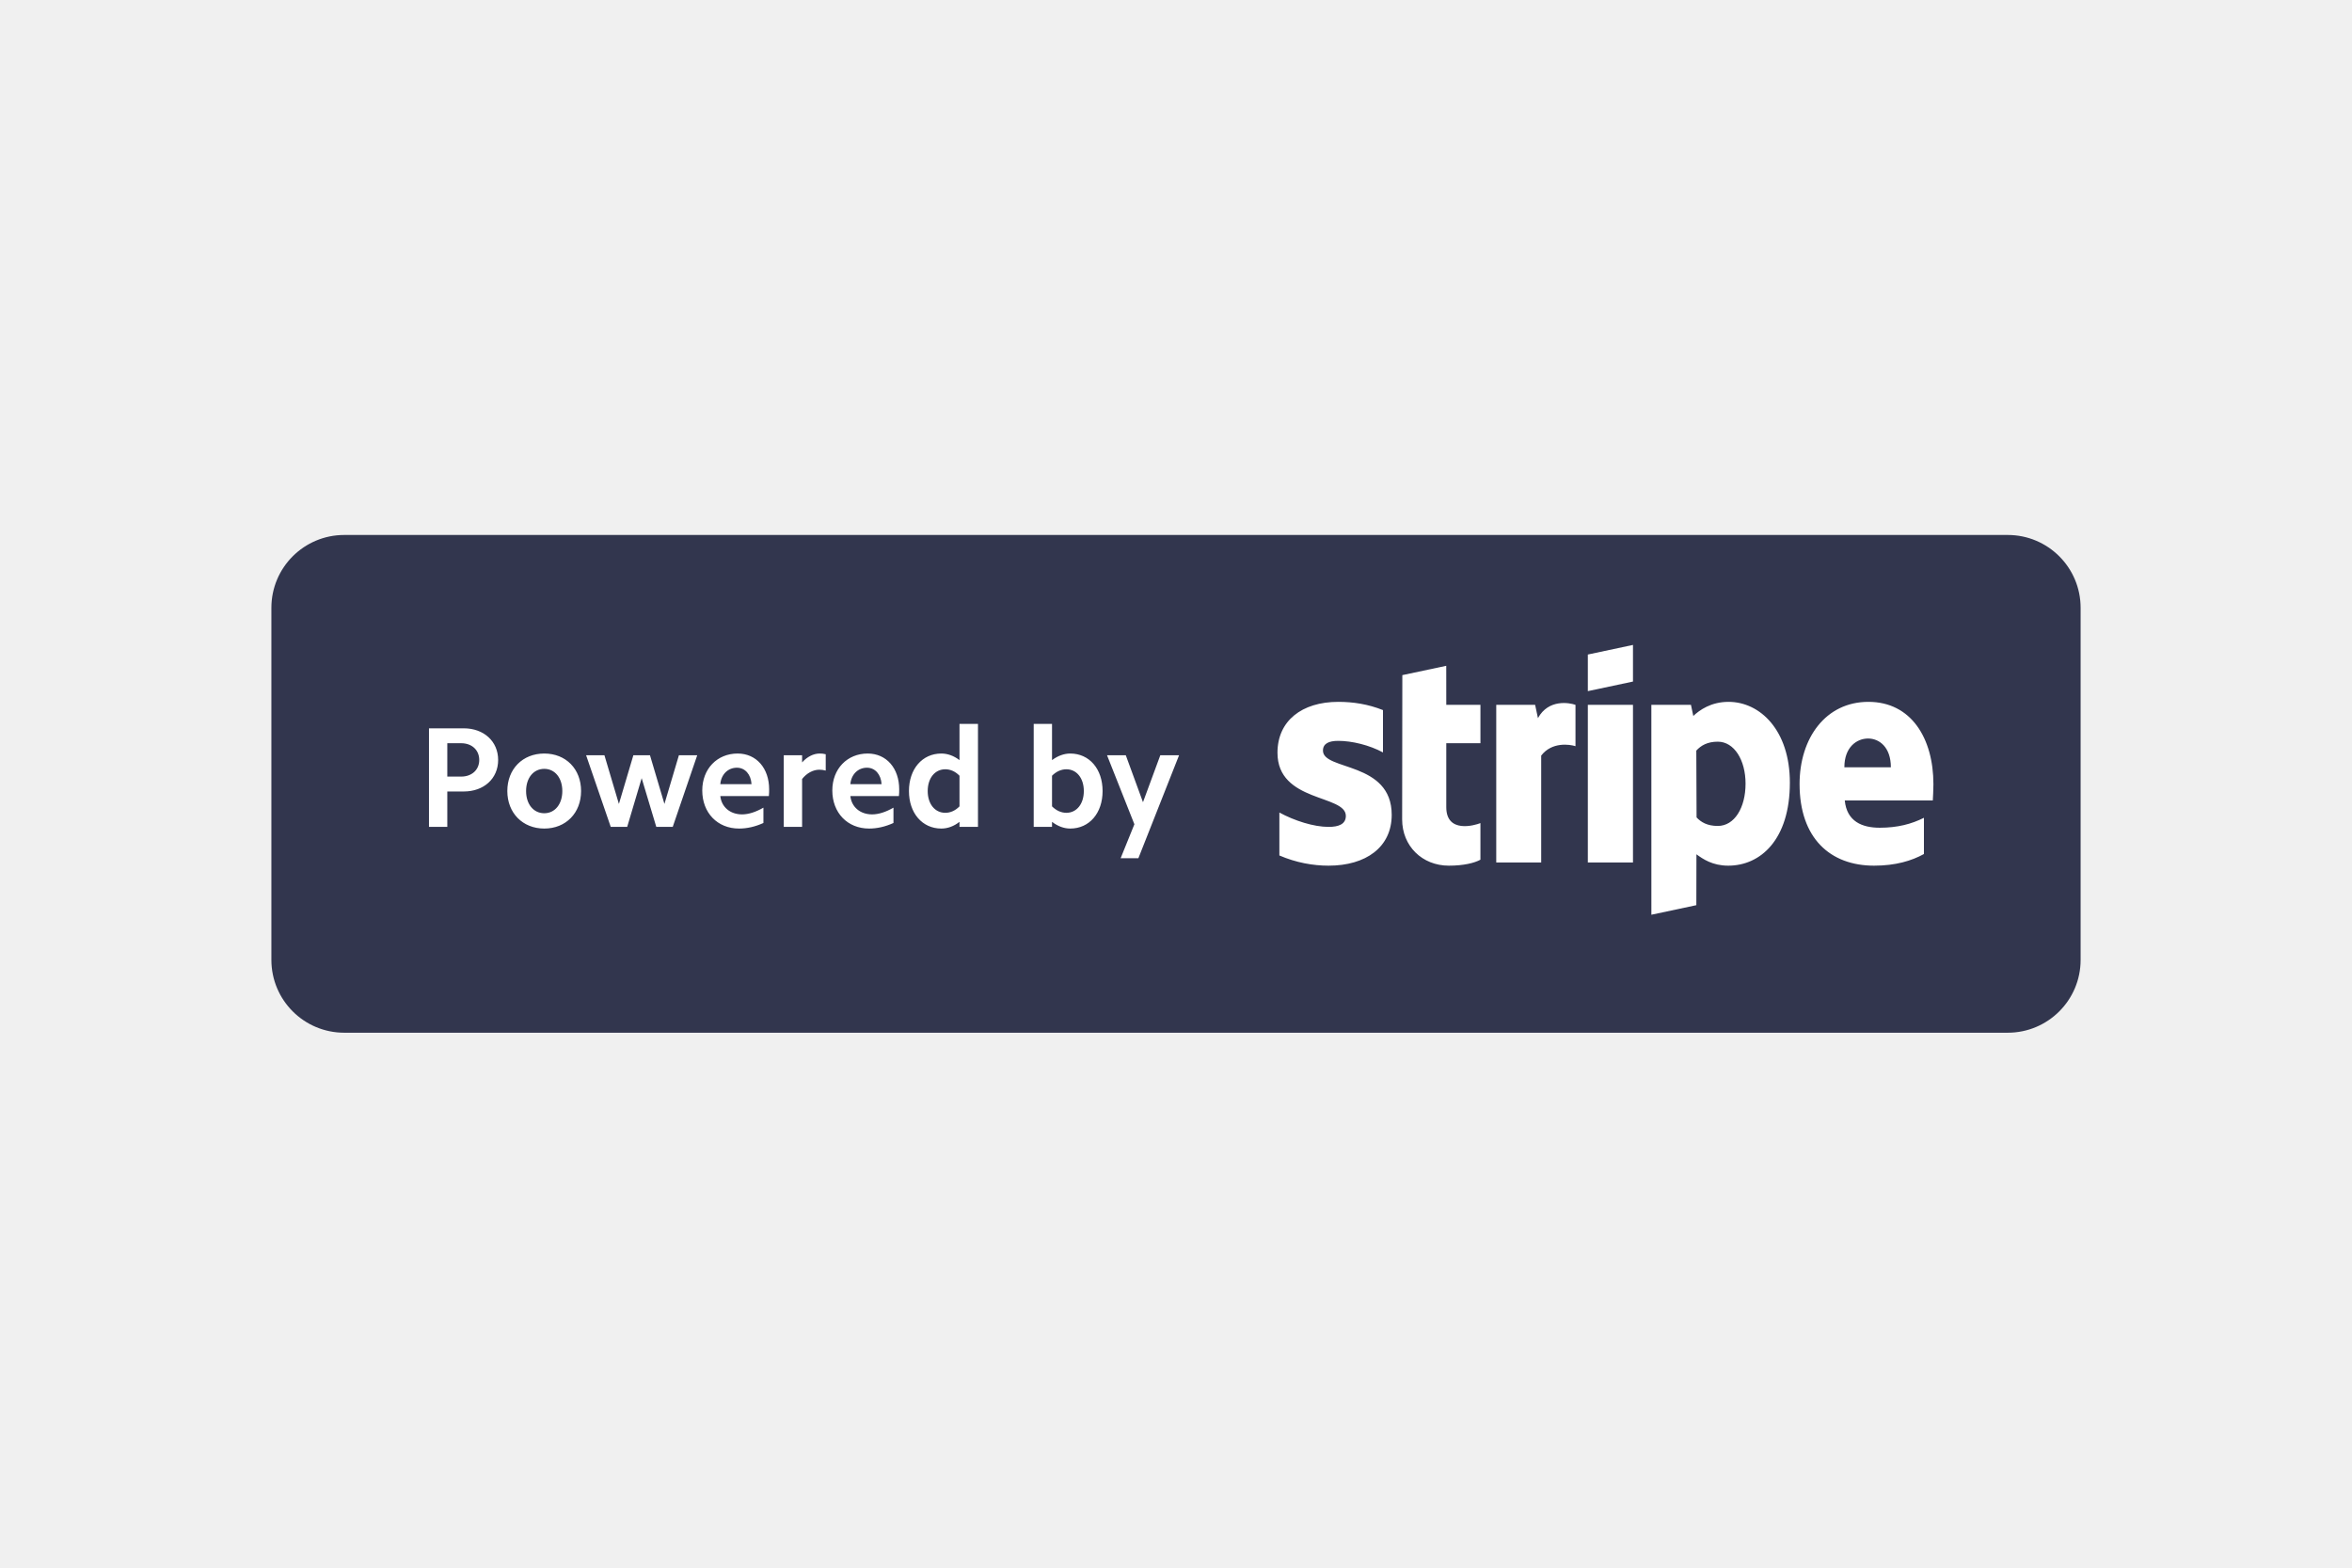
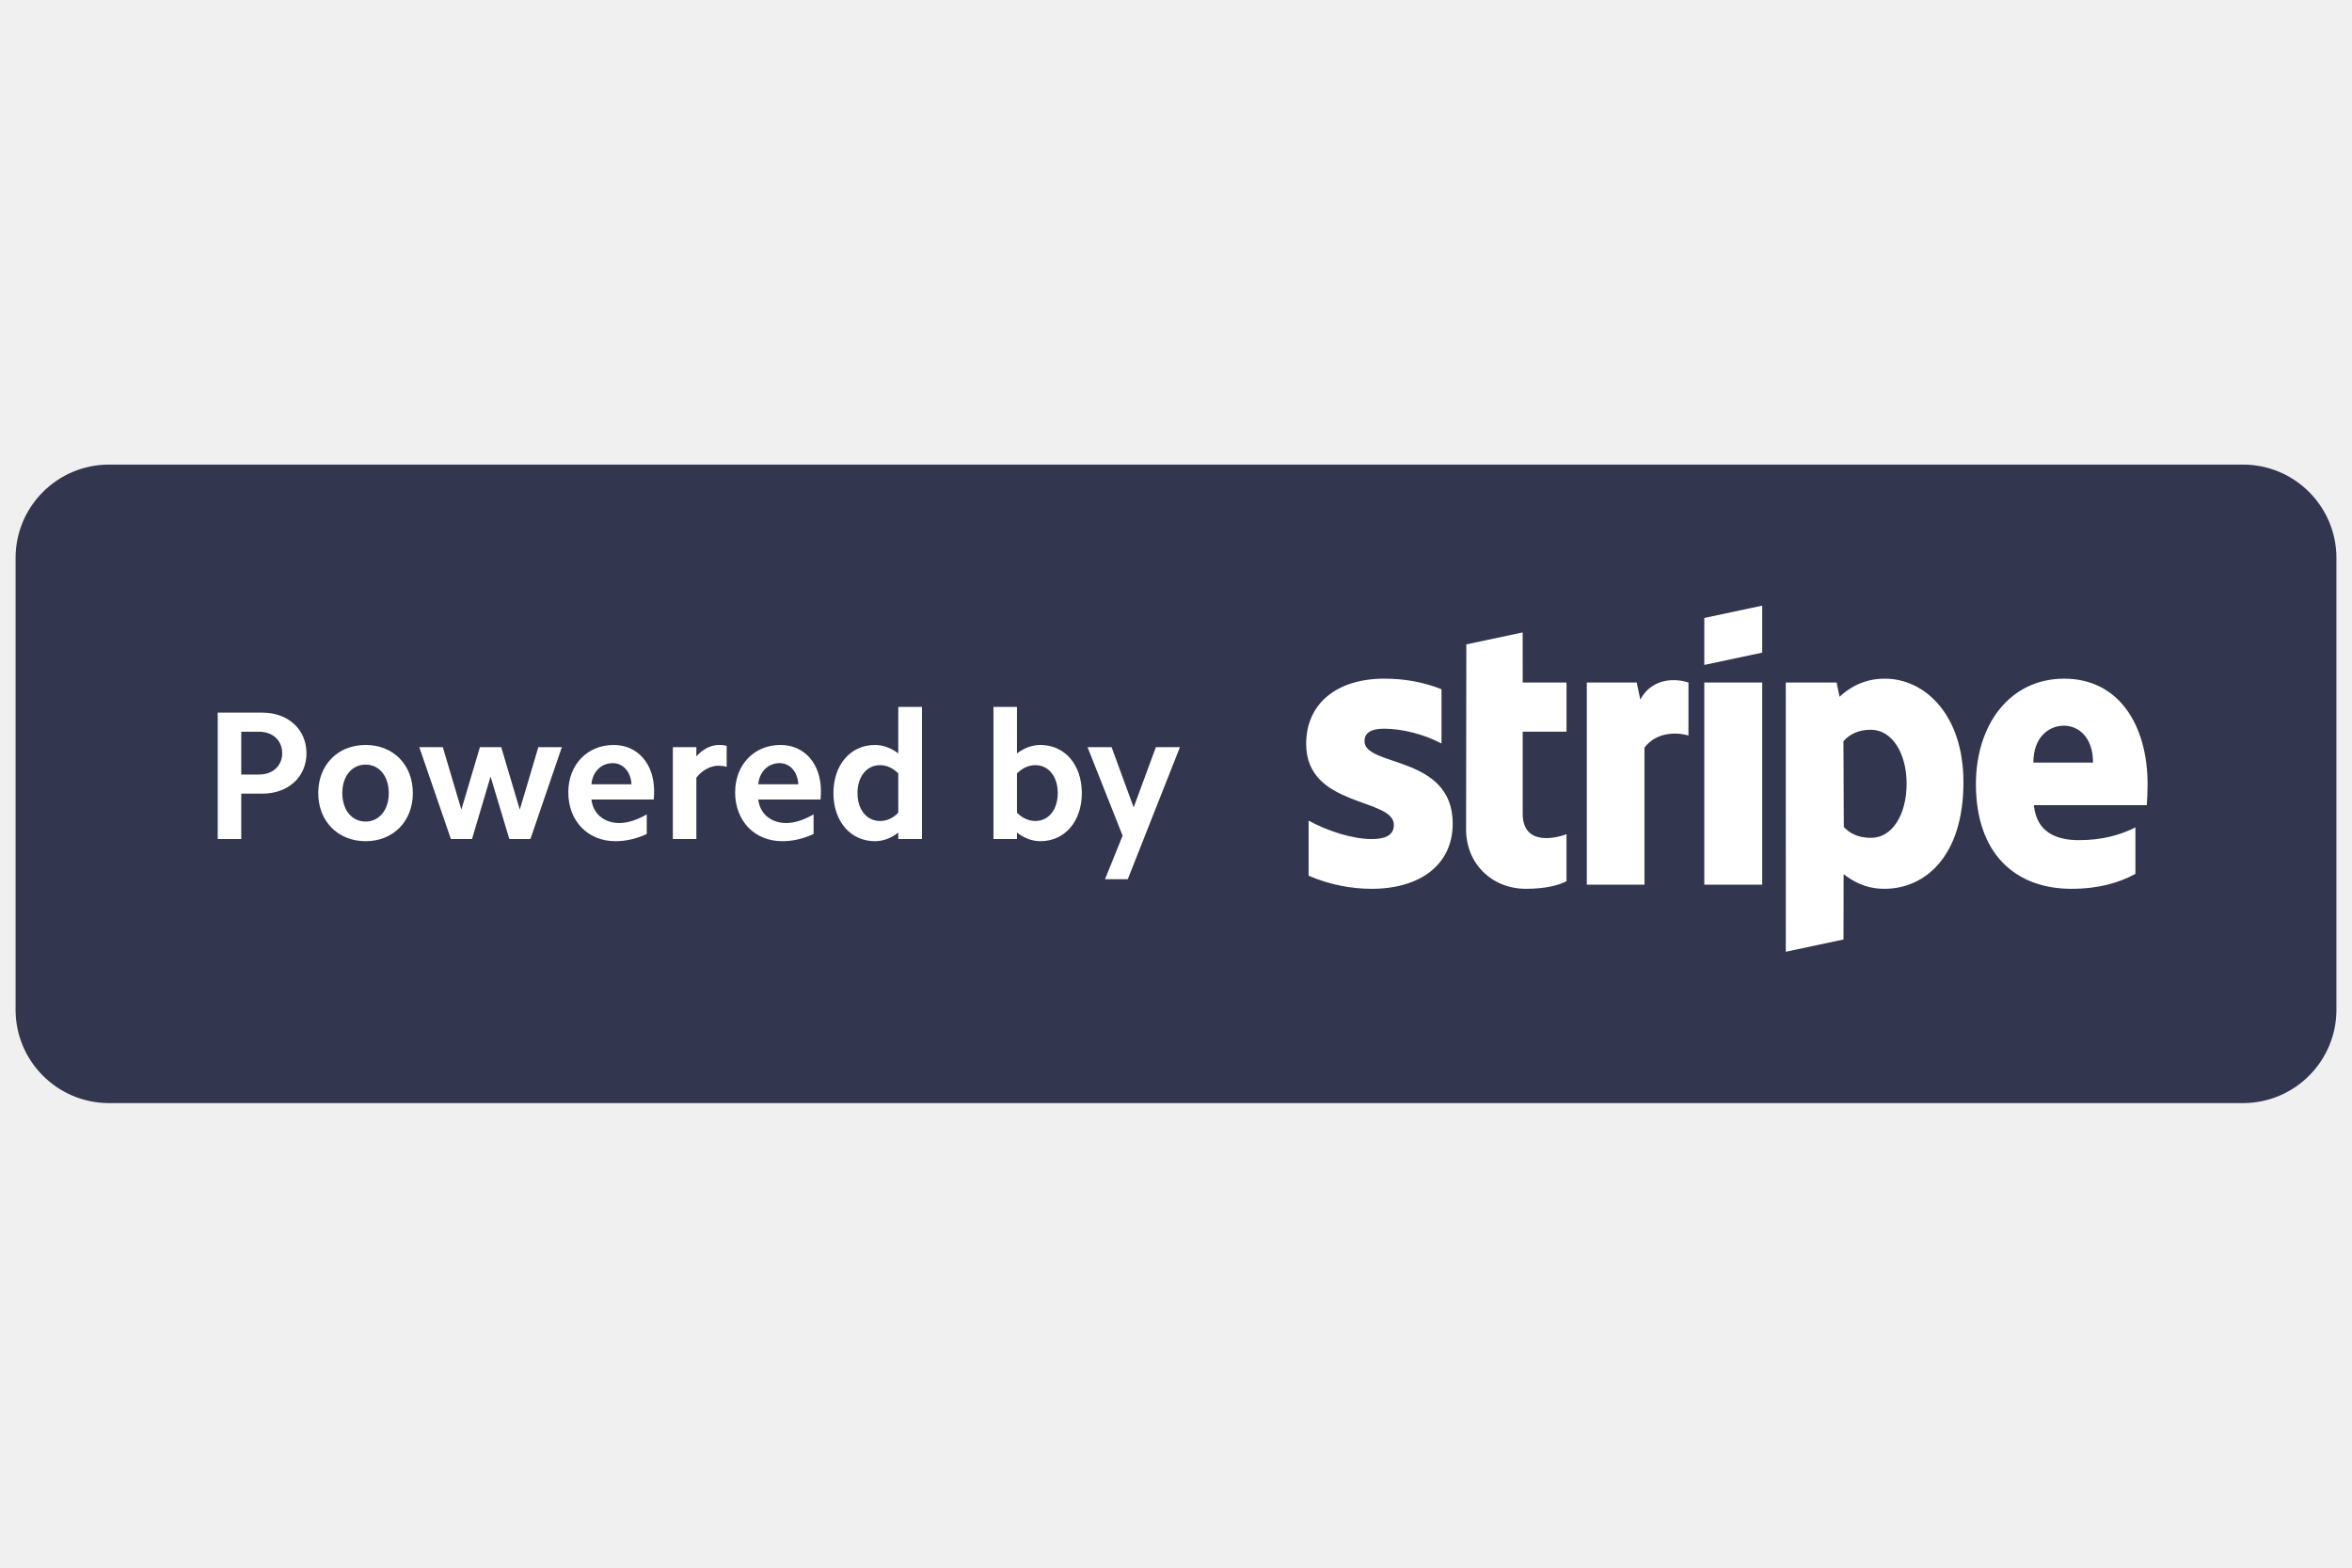
- <svg xmlns="http://www.w3.org/2000/svg" height="800" width="1200" viewBox="-22.35 -10.25 193.7 61.5">
+ <svg xmlns="http://www.w3.org/2000/svg" height="800" width="1200" viewBox="-1 -1 151 43">
  <path d="M6 0h137c3.314 0 6 2.686 6 6v29c0 3.314-2.686 6-6 6H6c-3.314 0-6-2.686-6-6V6c0-3.314 2.686-6 6-6z" fill="#32364E" fill-rule="evenodd" />
  <path d="M71.403 26.625h-1.462l1.132-2.796-2.253-5.685h1.545l1.416 3.869 1.427-3.869h1.545zm-5.615-2.442c-.507 0-1.026-.188-1.498-.554v.413h-1.509v-8.481h1.509v2.985c.472-.354.991-.543 1.498-.543 1.581 0 2.666 1.274 2.666 3.09 0 1.816-1.085 3.09-2.666 3.09zM65.47 19.3c-.413 0-.826.177-1.18.531v2.524c.354.354.767.531 1.18.531.849 0 1.439-.731 1.439-1.793 0-1.061-.59-1.793-1.439-1.793zm-8.8 4.329c-.46.366-.979.554-1.498.554-1.569 0-2.665-1.274-2.665-3.09 0-1.816 1.096-3.09 2.665-3.09.519 0 1.038.189 1.498.543v-2.985h1.522v8.481H56.67zm0-3.798c-.342-.354-.755-.531-1.168-.531-.861 0-1.45.732-1.45 1.793 0 1.062.589 1.793 1.45 1.793.413 0 .826-.177 1.168-.531zm-8.988 1.675c.094.896.802 1.51 1.793 1.51.542 0 1.144-.201 1.757-.555v1.262c-.672.307-1.344.46-2.005.46-1.781 0-3.031-1.297-3.031-3.137 0-1.781 1.227-3.043 2.913-3.043 1.545 0 2.595 1.215 2.595 2.949 0 .165 0 .353-.024.554zm1.368-2.335c-.731 0-1.297.542-1.368 1.356h2.571c-.047-.802-.531-1.356-1.203-1.356zm-5.343.931v3.94h-1.51v-5.898h1.51v.59c.424-.472.943-.731 1.45-.731.166 0 .331.012.496.059v1.345c-.165-.048-.354-.071-.531-.071-.495 0-1.026.271-1.415.766zm-6.736 1.404c.095.896.802 1.51 1.793 1.51.543 0 1.144-.201 1.758-.555v1.262c-.673.307-1.345.46-2.006.46-1.781 0-3.031-1.297-3.031-3.137 0-1.781 1.227-3.043 2.913-3.043 1.546 0 2.595 1.215 2.595 2.949 0 .165 0 .353-.023.554zm1.368-2.335c-.731 0-1.297.542-1.368 1.356h2.572c-.048-.802-.531-1.356-1.204-1.356zm-6.641 4.871l-1.203-4.01-1.191 4.01h-1.357l-2.028-5.898h1.509l1.192 4.011 1.191-4.011h1.368l1.191 4.011 1.192-4.011h1.509l-2.017 5.898zm-9.224.141c-1.781 0-3.043-1.285-3.043-3.09 0-1.816 1.262-3.09 3.043-3.09 1.781 0 3.031 1.274 3.031 3.09 0 1.805-1.25 3.09-3.031 3.09zm0-4.918c-.885 0-1.498.743-1.498 1.828s.613 1.828 1.498 1.828c.873 0 1.486-.743 1.486-1.828s-.613-1.828-1.486-1.828zm-6.629 1.864h-1.357v2.913h-1.509v-8.115h2.866c1.651 0 2.83 1.073 2.83 2.607 0 1.533-1.179 2.595-2.83 2.595zm-.213-3.975h-1.144v2.748h1.144c.873 0 1.486-.554 1.486-1.368 0-.826-.613-1.38-1.486-1.38zm121.195 4.714h-7.25c.165 1.736 1.437 2.247 2.88 2.247 1.471 0 2.629-.309 3.639-.819v2.984c-1.007.557-2.335.96-4.106.96-3.607 0-6.135-2.259-6.135-6.726 0-3.772 2.144-6.768 5.668-6.768 3.518 0 5.354 2.995 5.354 6.788 0 .358-.033 1.134-.05 1.334zm-5.328-5.102c-.926 0-1.955.699-1.955 2.368h3.829c0-1.667-.964-2.368-1.874-2.368zM119.981 27.24c-1.296 0-2.088-.547-2.62-.937l-.008 4.191-3.703.788-.002-17.289h3.262l.192.915c.513-.479 1.45-1.162 2.902-1.162 2.601 0 5.051 2.343 5.051 6.655 0 4.707-2.424 6.839-5.074 6.839zm-.862-10.213c-.851 0-1.383.311-1.769.734l.022 5.504c.359.389.878.703 1.747.703 1.369 0 2.287-1.491 2.287-3.485 0-1.938-.932-3.456-2.287-3.456zm-10.702-3.034h3.718v12.982h-3.718zm0-4.145l3.718-.791v3.017l-3.718.79zm-3.841 8.326v8.801h-3.702V13.993h3.202l.233 1.095c.866-1.594 2.598-1.271 3.091-1.094v3.404c-.471-.152-1.949-.374-2.824.776zm-7.817 4.246c0 2.183 2.337 1.504 2.812 1.314v3.015c-.494.271-1.389.491-2.6.491-2.198 0-3.847-1.619-3.847-3.812l.016-11.883 3.616-.768.003 3.216h2.813v3.158h-2.813zm-4.494.632c0 2.666-2.122 4.188-5.202 4.188-1.277 0-2.673-.248-4.05-.841v-3.536c1.243.676 2.827 1.183 4.054 1.183.826 0 1.421-.222 1.421-.906 0-1.768-5.631-1.102-5.631-5.203 0-2.622 2.003-4.191 5.007-4.191 1.227 0 2.454.189 3.681.678v3.488c-1.127-.608-2.557-.953-3.684-.953-.776 0-1.258.224-1.258.803 0 1.666 5.662.874 5.662 5.29z" fill="#FFF" fill-rule="evenodd" />
</svg>
